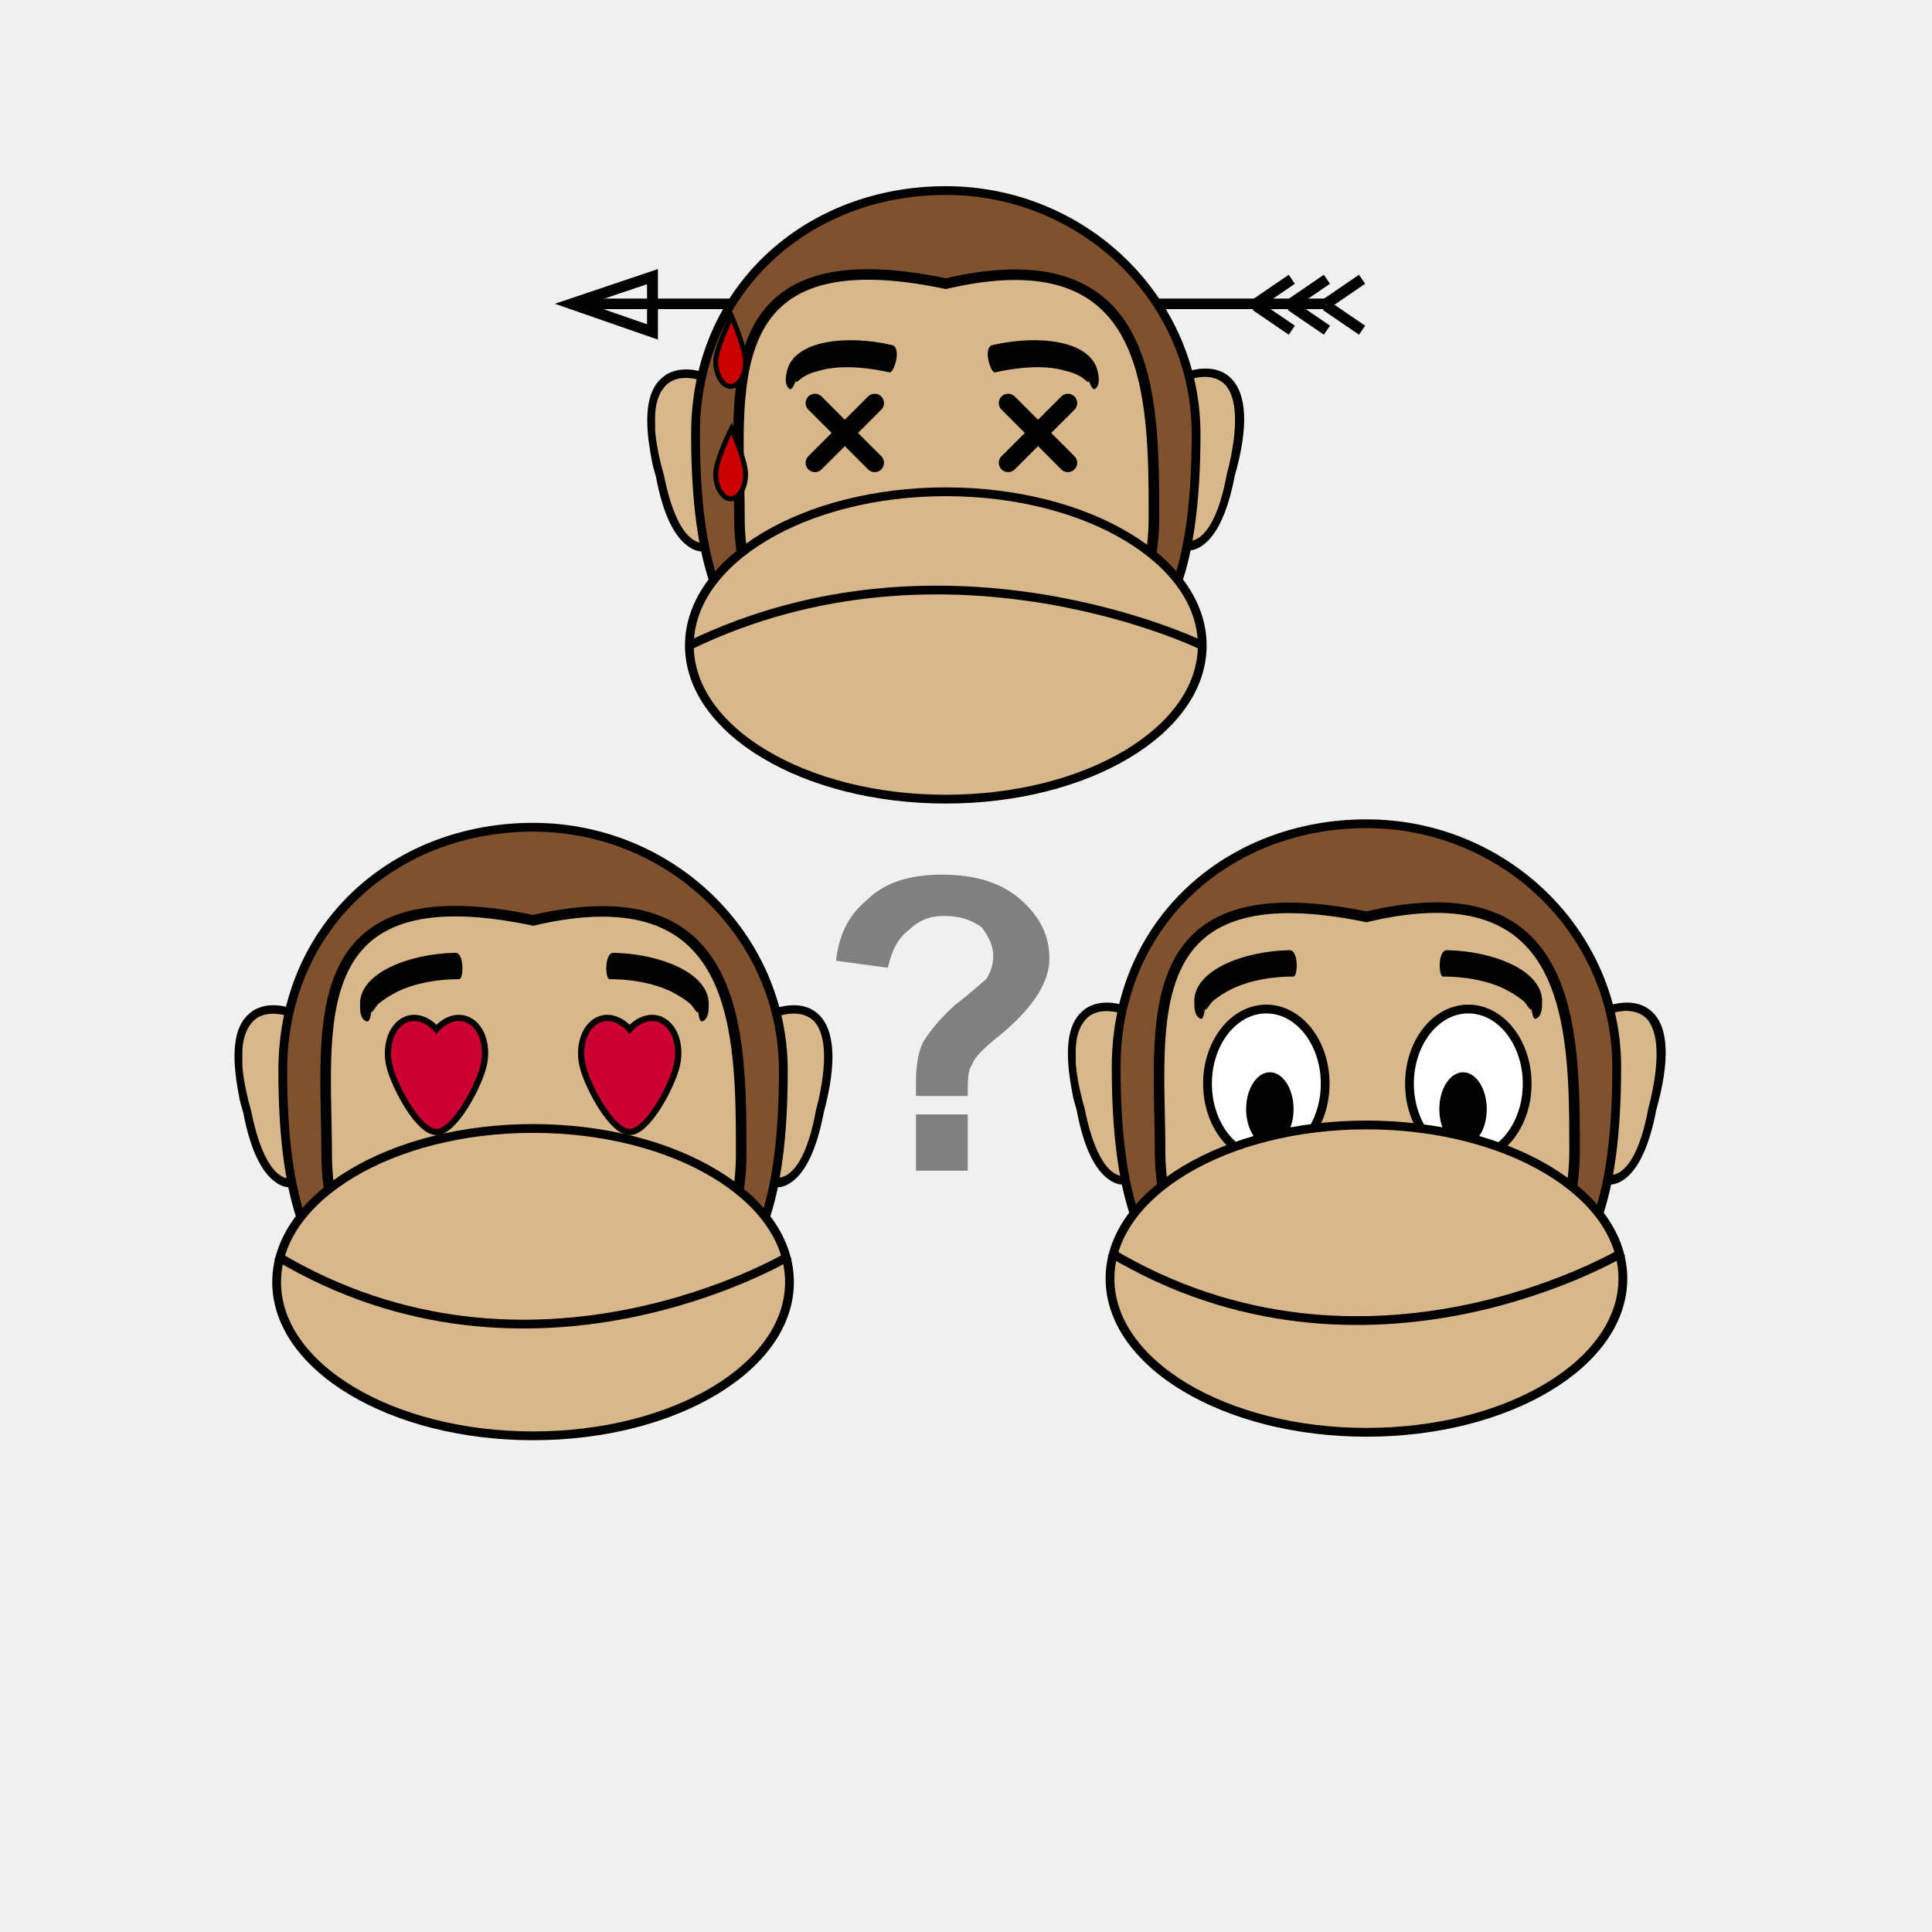
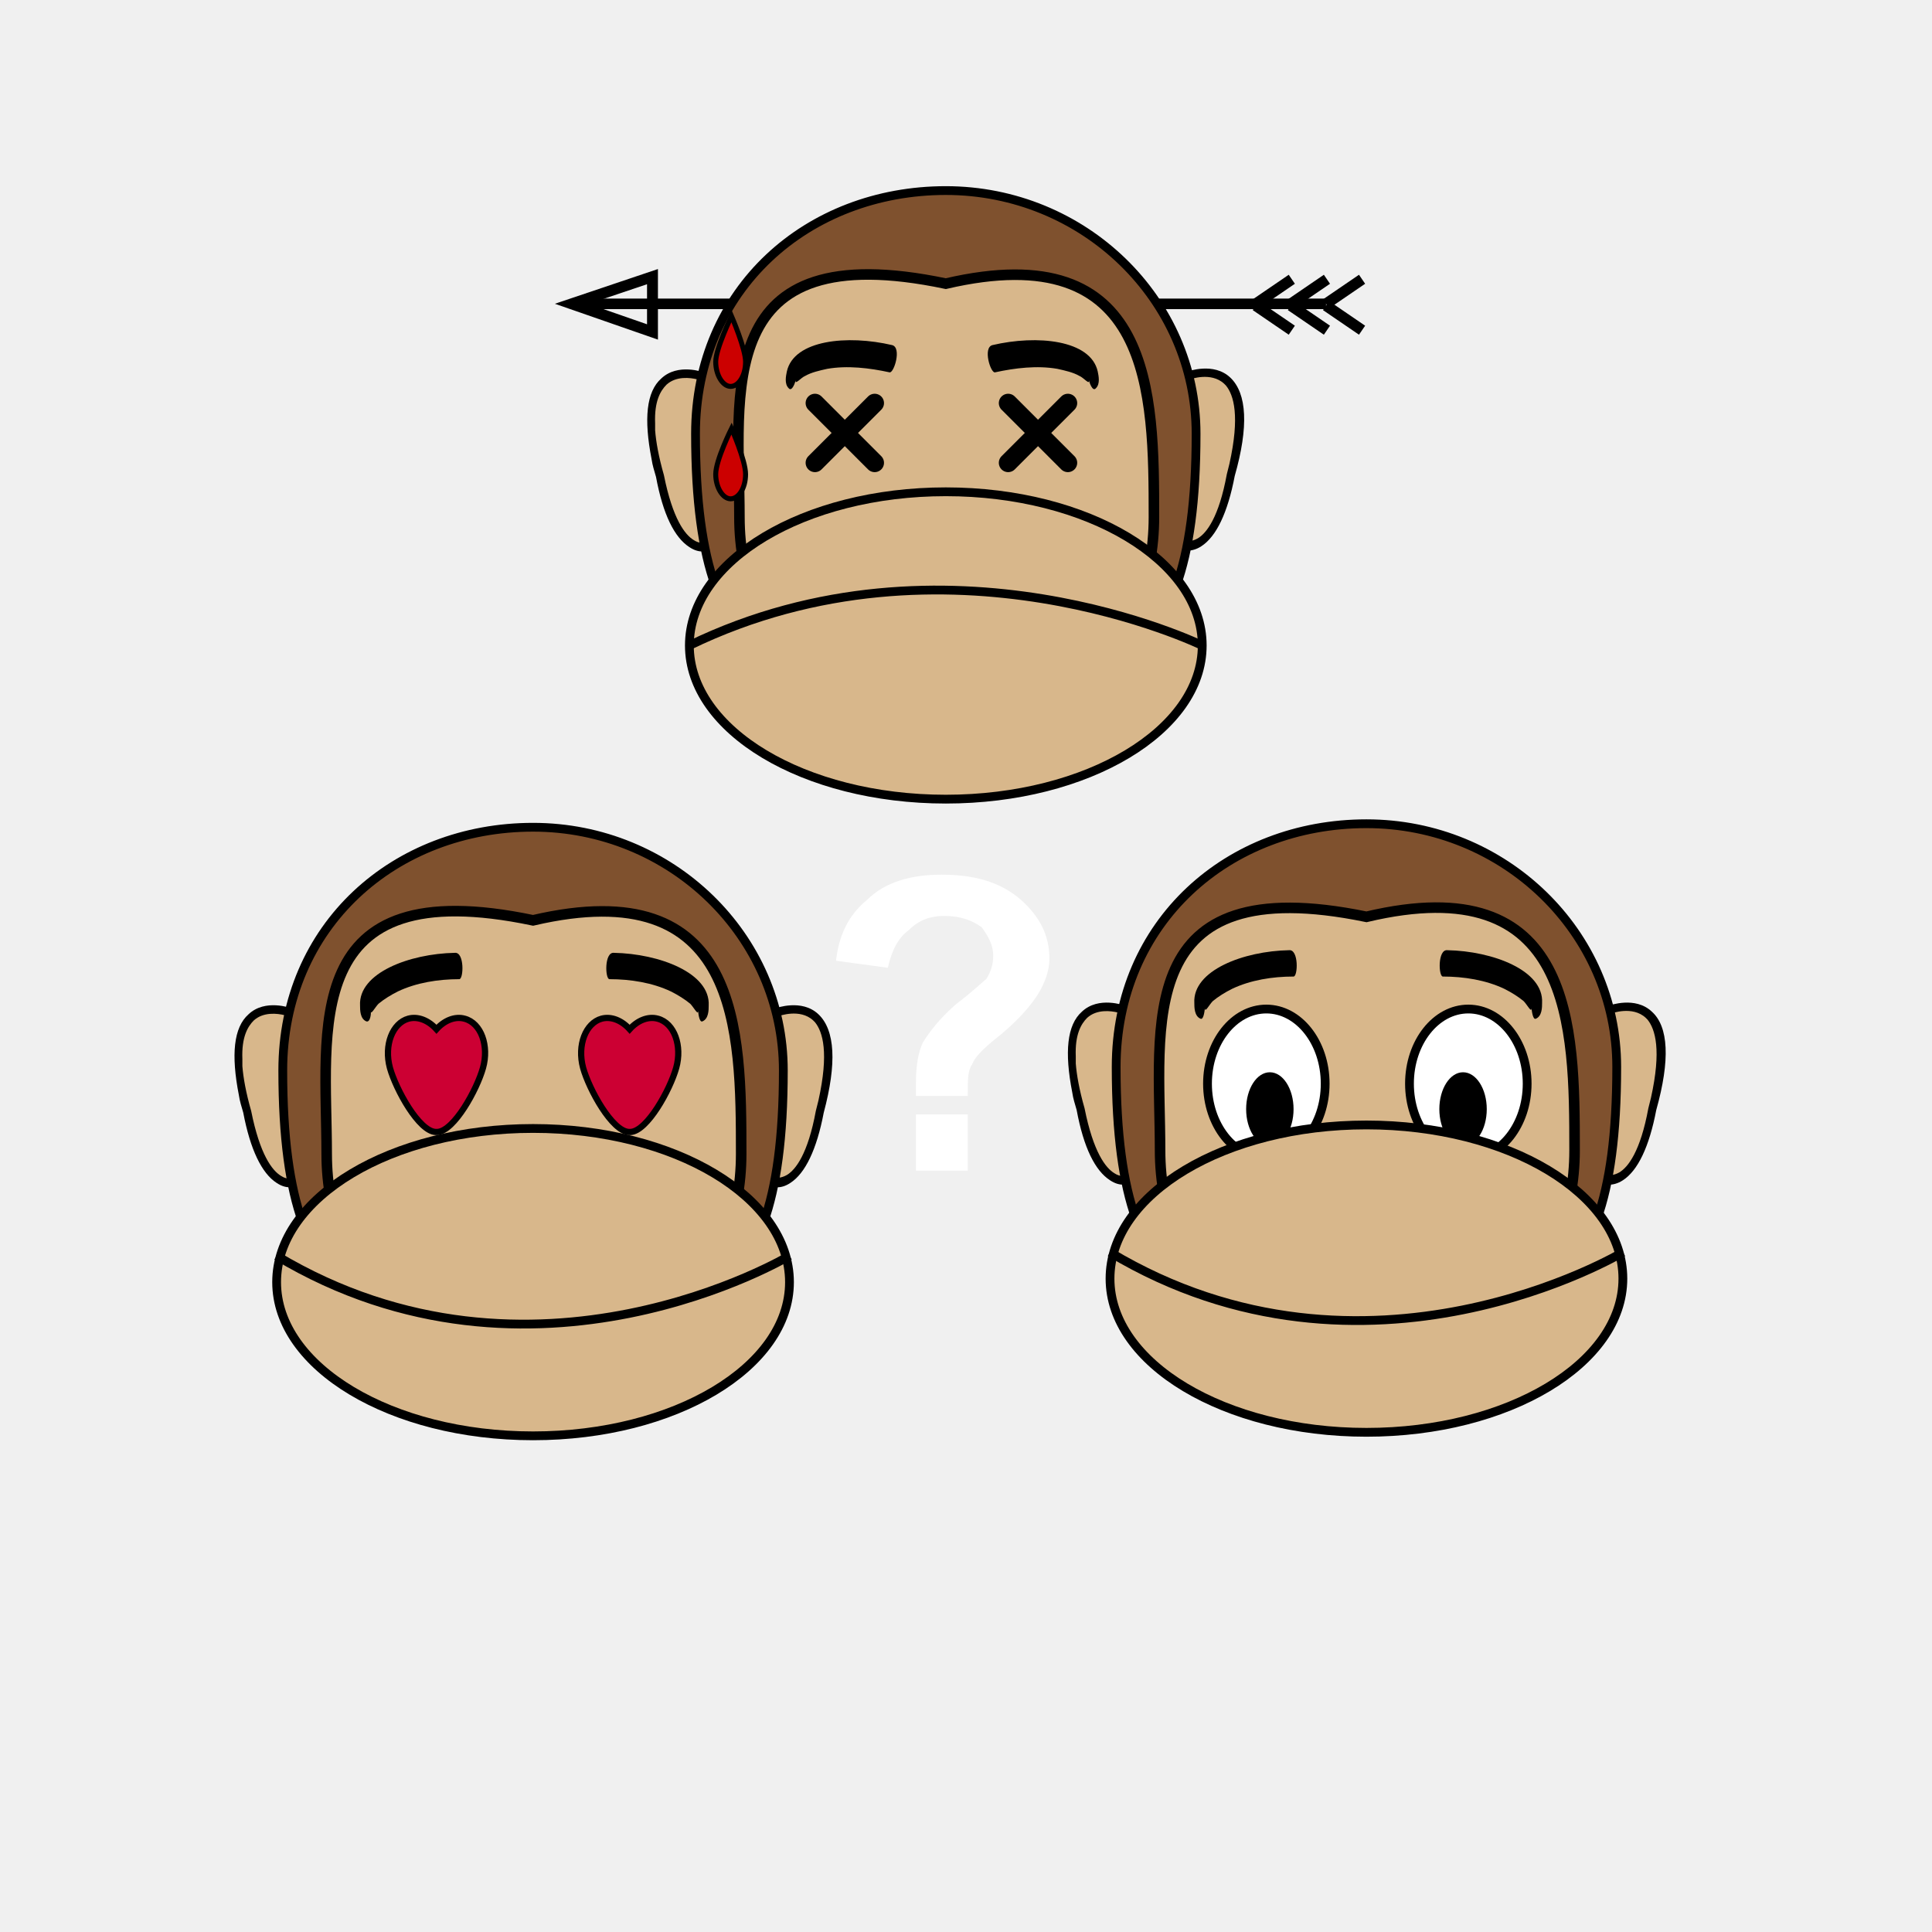
<svg xmlns="http://www.w3.org/2000/svg" version="1.1" id="Layer_1" x="0px" y="0px" viewBox="0 0 220 220" style="enable-background:new 0 0 220 220;" xml:space="preserve">
  <style type="text/css">
	.st0{fill:#D8B78B;}
	.st1{fill:none;stroke:#000000;stroke-width:1.202;stroke-miterlimit:10;}
	.st2{fill:none;stroke:#000000;stroke-width:1.241;stroke-miterlimit:10;}
	.st3{fill:#7F512E;stroke:#000000;stroke-miterlimit:10;}
	.st4{fill:#D8B78B;stroke:#000000;stroke-width:1.202;stroke-miterlimit:10;}
	.st5{fill:#D8B78B;stroke:#000000;stroke-miterlimit:10;}
	.st6{fill:none;stroke:#000000;stroke-miterlimit:10;}
	.st7{fill:none;stroke:#000000;stroke-width:2.126;stroke-linecap:round;stroke-miterlimit:10;}
	.st8{fill:#CC0000;stroke:#000000;stroke-width:0.567;stroke-miterlimit:10;}
	.st9{fill:#CC0033;stroke:#000000;stroke-width:0.709;stroke-miterlimit:10;}
	.st10{fill:#FFFFFF;stroke:#000000;stroke-miterlimit:10;}
- 	.st11{fill:#808080;}
+ 	.st11{fill:#FFFFFF;}
</style>
  <g>
    <path class="st0" d="M131.5,55.5c0.2,1.4,0.5,6.1,2.1,6.8c5.1,2.5,6.9-9.1,7.5-11.9c0.6-2.8-0.2-9.3-4.4-7.8   c-0.1,0.1-0.2,0.1-0.3,0.2c-1.8-0.8-4-0.6-4.6,1.7C130.7,47.8,131,52.1,131.5,55.5L131.5,55.5z" />
    <path class="st0" d="M83.6,44.5c-0.7-2.2-2.8-2.5-4.6-1.7c-0.1-0.1-0.2-0.1-0.3-0.2c-4.2-1.6-5,5-4.4,7.8   c0.6,2.8,2.4,14.4,7.5,11.9c1.6-0.8,1.9-5.4,2.1-6.8C84.2,52.1,84.6,47.8,83.6,44.5z" />
    <line class="st1" x1="65.1" y1="34.6" x2="151" y2="34.6" />
    <polygon class="st2" points="74.3,37.8 65.1,34.6 74.3,31.5  " />
    <path class="st3" d="M136.2,49.4c0-15.3-12.8-27.7-28.5-27.7c-15.7,0-28.5,11.2-28.5,27.7c0,30.7,12.8,27.7,28.5,27.7   C123.4,77,136.2,80.1,136.2,49.4z" />
    <path class="st4" d="M84.2,58.9c0,14.2,10.6,25.7,23.6,25.7c13,0,23.6-11.5,23.6-25.7c0-14.2-0.1-32.1-23.7-26.6   C81,26.7,84.2,44.7,84.2,58.9z" />
    <ellipse class="st5" cx="107.7" cy="73.5" rx="29.2" ry="17.5" />
    <path d="M80.1,61.8c0,0-0.5,0.1-1.1-0.3c-1-0.6-2.4-2.4-3.4-7.4c-0.6-2.1-0.9-3.8-1-5.1c0-0.3,0-0.5,0-0.8   c-0.1-2.5,0.6-3.7,1.3-4.4c1.1-1,2.7-0.8,3.5-0.6c0.2,0.1,0.4,0.1,0.4,0.1l0.4-0.9c-0.1,0-3-1.1-4.9,0.7c-1.7,1.5-2,4.6-1.1,9.2   c0.1,0.7,0.3,1.3,0.5,2c0.8,4.3,2.1,6.9,3.8,8c0.6,0.4,1.1,0.5,1.5,0.5c0.2,0,0.4,0,0.4-0.1L80.1,61.8L80.1,61.8z" />
    <path d="M140.1,43c-1.9-1.8-4.8-0.7-4.9-0.7l0.3,0.9c0,0,2.4-0.9,3.9,0.5c0.1,0.1,0.1,0.1,0.2,0.2c0.9,1.1,1.6,3.5,0.4,8.9   c-0.1,0.4-0.2,0.8-0.3,1.2c0,0,0,0,0,0c-0.9,4.9-2.3,6.7-3.3,7.3c-0.7,0.4-1.2,0.3-1.2,0.3l-0.3,1c0,0,0.2,0.1,0.4,0.1   c0.3,0,0.9-0.1,1.5-0.5c1.7-1.1,3-3.8,3.8-8C142.2,48.6,142,44.8,140.1,43L140.1,43z" />
    <path d="M90.6,43.3c-0.1,0.6,0.6-0.3,1.1-0.5c0.7-0.4,1.6-0.6,2.5-0.8c2.3-0.4,4.8-0.1,7.1,0.4c0.5,0.1,1.4-2.8,0.3-3.1   c-5.1-1.2-11.2-0.6-12,3c-0.1,0.5-0.3,1.4,0.2,1.9C90.2,44.7,90.6,43.4,90.6,43.3L90.6,43.3z" />
    <path d="M124,43.3c0.1,0.6-0.6-0.3-1.1-0.5c-0.7-0.4-1.6-0.6-2.5-0.8c-2.3-0.4-4.8-0.1-7.1,0.4c-0.5,0.1-1.4-2.8-0.3-3.1   c5.1-1.2,11.2-0.6,12,3c0.1,0.5,0.3,1.4-0.2,1.9C124.4,44.7,124,43.4,124,43.3L124,43.3z" />
    <path class="st6" d="M78.5,73.5c29.3-14.2,58.4,0,58.4,0" />
    <line class="st7" x1="99.6" y1="52.7" x2="92.8" y2="45.9" />
    <line class="st7" x1="92.8" y1="52.7" x2="99.6" y2="45.9" />
    <line class="st7" x1="121.6" y1="52.7" x2="114.8" y2="45.9" />
    <line class="st7" x1="114.8" y1="52.7" x2="121.6" y2="45.9" />
    <path class="st8" d="M81.5,54c0,1.5,0.8,2.8,1.7,2.8s1.7-1.2,1.7-2.8s-1.6-5.2-1.6-5.2S81.5,52.4,81.5,54L81.5,54z" />
    <path class="st8" d="M81.5,41.2c0,1.5,0.8,2.8,1.7,2.8s1.7-1.2,1.7-2.8c0-1.5-1.6-5.2-1.6-5.2S81.5,39.7,81.5,41.2L81.5,41.2z" />
    <line class="st2" x1="151" y1="34.6" x2="155.1" y2="31.8" />
    <line class="st2" x1="147" y1="34.6" x2="151.1" y2="31.8" />
    <line class="st2" x1="143" y1="34.6" x2="147.1" y2="31.8" />
    <line class="st2" x1="147.1" y1="37.6" x2="143" y2="34.8" />
    <line class="st2" x1="151.1" y1="37.6" x2="147" y2="34.8" />
    <line class="st2" x1="155.1" y1="37.6" x2="151" y2="34.8" />
  </g>
  <g>
    <path class="st0" d="M84.5,127.9c0.2,1.4,0.5,6.1,2.1,6.8c5.1,2.5,6.9-9.1,7.5-11.9c0.6-2.8-0.2-9.3-4.4-7.7   c-0.1,0.1-0.2,0.1-0.3,0.2c-1.8-0.8-4-0.6-4.6,1.7C83.7,120.3,84.1,124.6,84.5,127.9L84.5,127.9z" />
    <path class="st0" d="M36.6,116.9c-0.7-2.3-2.8-2.5-4.6-1.7c-0.1-0.1-0.2-0.1-0.3-0.2c-4.2-1.6-5,5-4.4,7.7   c0.6,2.8,2.4,14.4,7.5,11.9c1.6-0.8,1.9-5.4,2.1-6.8C37.3,124.6,37.6,120.3,36.6,116.9L36.6,116.9z" />
    <path class="st3" d="M89.2,121.9c0-15.3-12.8-27.7-28.5-27.7c-15.7,0-28.5,11.2-28.5,27.7c0,30.7,12.8,27.7,28.5,27.7   C76.5,149.5,89.2,152.6,89.2,121.9z" />
    <path class="st4" d="M37.2,131.4c0,14.2,10.6,25.7,23.6,25.7c13,0,23.6-11.5,23.6-25.7s-0.1-32.1-23.7-26.6   C34,99.2,37.2,117.2,37.2,131.4z" />
    <ellipse class="st5" cx="60.7" cy="146" rx="29.2" ry="17.5" />
    <path d="M33.1,134.2c0,0-0.5,0.1-1.1-0.3c-1-0.6-2.4-2.4-3.4-7.4c-0.6-2.1-0.9-3.8-1-5.1c0-0.3,0-0.5,0-0.8   c-0.1-2.5,0.6-3.7,1.3-4.4c1.1-1,2.7-0.8,3.5-0.6c0.2,0.1,0.4,0.1,0.4,0.1l0.4-0.9c-0.1,0-3-1.1-4.9,0.7c-1.7,1.5-2,4.6-1.1,9.2   c0.1,0.7,0.3,1.3,0.5,2c0.8,4.2,2.1,6.9,3.8,8c0.6,0.4,1.1,0.5,1.5,0.5c0.2,0,0.4,0,0.4-0.1L33.1,134.2L33.1,134.2z" />
    <path d="M93.2,115.5c-1.9-1.8-4.8-0.7-4.9-0.7l0.4,0.9c0,0,2.4-0.9,3.9,0.5c0.1,0.1,0.1,0.1,0.2,0.2c0.9,1.1,1.6,3.5,0.4,8.9   c-0.1,0.4-0.2,0.8-0.3,1.2c0,0,0,0,0,0c-0.9,4.9-2.3,6.7-3.3,7.3c-0.7,0.4-1.2,0.3-1.2,0.3l-0.3,1c0,0,0.2,0.1,0.4,0.1   c0.4,0,0.9-0.1,1.5-0.5c1.7-1.1,3-3.8,3.8-8C95.3,121.1,95.1,117.3,93.2,115.5L93.2,115.5z" />
    <path d="M42.2,115.1c0,0.6,0.5-0.4,0.9-0.8c0.6-0.5,1.4-1,2.2-1.4c2.1-1,4.6-1.4,7-1.4c0.5,0,0.6-3.1-0.5-3c-5.2,0.1-11,2.3-10.8,6   c0,0.5,0,1.5,0.7,1.8C42.2,116.5,42.3,115.2,42.2,115.1L42.2,115.1z" />
    <path d="M79.5,115.1c0,0.6-0.5-0.4-0.9-0.8c-0.6-0.5-1.4-1-2.2-1.4c-2.1-1-4.6-1.4-7-1.4c-0.5,0-0.6-3.1,0.5-3   c5.2,0.1,11,2.3,10.8,6c0,0.5,0,1.5-0.7,1.8C79.6,116.5,79.5,115.2,79.5,115.1L79.5,115.1z" />
    <path class="st6" d="M31.5,143c29.2,17.5,58.4,0,58.4,0" />
    <path class="st9" d="M74.9,116c-1.1-0.3-2.3,0.2-3.2,1.2c-0.9-1-2.1-1.5-3.2-1.2c-1.8,0.5-2.8,3-2.1,5.6c0.7,2.5,3.3,7.2,5.2,7.3   c0,0,0.1,0,0.1,0c0,0,0.1,0,0.1,0c1.9-0.1,4.5-4.8,5.2-7.3C77.7,119.1,76.8,116.5,74.9,116L74.9,116z" />
    <path class="st9" d="M52.9,116c-1.1-0.3-2.3,0.2-3.2,1.2c-0.9-1-2.1-1.5-3.2-1.2c-1.8,0.5-2.8,3-2.1,5.6c0.7,2.5,3.3,7.2,5.2,7.3   c0,0,0.1,0,0.1,0c0,0,0.1,0,0.1,0c1.9-0.1,4.5-4.8,5.2-7.3C55.7,119.1,54.8,116.5,52.9,116L52.9,116z" />
  </g>
  <g>
    <path class="st0" d="M179.4,127.6c0.2,1.4,0.5,6.1,2.1,6.8c5.1,2.5,6.9-9.1,7.5-11.9c0.6-2.8-0.2-9.3-4.4-7.8   c-0.1,0.1-0.2,0.1-0.3,0.2c-1.8-0.8-4-0.6-4.6,1.7C178.6,119.9,178.9,124.2,179.4,127.6L179.4,127.6z" />
    <path class="st0" d="M131.5,116.6c-0.7-2.2-2.8-2.5-4.6-1.7c-0.1-0.1-0.2-0.1-0.3-0.2c-4.2-1.6-5,5-4.4,7.8   c0.6,2.8,2.4,14.4,7.5,11.9c1.6-0.8,1.9-5.4,2.1-6.8C132.2,124.2,132.5,119.9,131.5,116.6z" />
    <path class="st3" d="M184.1,121.5c0-15.3-12.8-27.7-28.5-27.7c-15.7,0-28.5,11.2-28.5,27.7c0,30.7,12.8,27.7,28.5,27.7   C171.4,149.1,184.1,152.2,184.1,121.5z" />
    <path class="st4" d="M132.1,131c0,14.2,10.6,25.7,23.6,25.7c13,0,23.6-11.5,23.6-25.7c0-14.2-0.1-32.2-23.7-26.6   C128.9,98.9,132.1,116.8,132.1,131z" />
    <ellipse class="st10" cx="144.2" cy="123.4" rx="6.7" ry="8.5" />
    <ellipse class="st10" cx="167.2" cy="123.4" rx="6.7" ry="8.5" />
    <ellipse cx="144.6" cy="126.3" rx="2.7" ry="4.2" />
    <ellipse cx="166.6" cy="126.3" rx="2.7" ry="4.2" />
    <ellipse class="st5" cx="155.6" cy="145.6" rx="29.2" ry="17.5" />
    <path d="M128,133.9c0,0-0.5,0.1-1.1-0.3c-1-0.6-2.4-2.4-3.4-7.4c-0.6-2.1-0.9-3.8-1-5.1c0-0.3,0-0.5,0-0.8   c-0.1-2.5,0.6-3.7,1.3-4.4c1.1-1,2.7-0.8,3.5-0.6c0.2,0.1,0.4,0.1,0.4,0.1l0.4-0.9c-0.1,0-3-1.1-4.9,0.7c-1.7,1.5-2,4.6-1.1,9.2   c0.1,0.7,0.3,1.3,0.5,2c0.8,4.3,2.1,6.9,3.8,8c0.6,0.4,1.1,0.5,1.5,0.5c0.2,0,0.4,0,0.4-0.1L128,133.9L128,133.9z" />
    <path d="M188.1,115.2c-1.9-1.8-4.8-0.7-4.9-0.7l0.3,0.9c0,0,2.4-0.9,3.9,0.5c0.1,0.1,0.1,0.1,0.2,0.2c0.9,1.1,1.6,3.5,0.4,8.9   c-0.1,0.4-0.2,0.8-0.3,1.2c0,0,0,0,0,0c-0.9,4.9-2.3,6.7-3.3,7.3c-0.7,0.4-1.2,0.3-1.2,0.3l-0.3,1c0,0,0.2,0.1,0.4,0.1   c0.3,0,0.9-0.1,1.5-0.5c1.7-1.1,3-3.8,3.8-8C190.2,120.7,190,116.9,188.1,115.2L188.1,115.2z" />
    <path d="M137.2,114.8c0,0.6,0.5-0.4,0.9-0.8c0.6-0.5,1.4-1,2.2-1.4c2.1-1,4.6-1.4,7-1.4c0.5,0,0.6-3.1-0.5-3   c-5.2,0.1-11,2.3-10.8,6c0,0.5,0,1.5,0.7,1.8C137.1,116.2,137.2,114.8,137.2,114.8L137.2,114.8z" />
    <path d="M174.4,114.8c0,0.6-0.5-0.4-0.9-0.8c-0.6-0.5-1.4-1-2.2-1.4c-2.1-1-4.6-1.4-7-1.4c-0.5,0-0.6-3.1,0.5-3   c5.2,0.1,11,2.3,10.8,6c0,0.5,0,1.5-0.7,1.8C174.5,116.2,174.4,114.8,174.4,114.8L174.4,114.8z" />
    <path class="st6" d="M126.4,142.6c29.2,17.5,58.4,0,58.4,0" />
  </g>
  <path class="st11" d="M110.2,124.8h-5.9v-1.6c0-1.9,0.3-3.5,0.8-4.5c0.8-1.3,1.9-2.7,3.7-4.3c2.1-1.6,3.2-2.7,3.5-2.9  c0.5-0.8,0.8-1.6,0.8-2.7c0-1.1-0.5-2.1-1.3-3.2c-1.1-0.8-2.4-1.3-4.3-1.3c-1.6,0-2.9,0.5-4,1.6c-1.1,0.8-1.9,2.1-2.4,4.3l-5.9-0.8  c0.3-2.7,1.3-5.1,3.5-6.9c2.1-2.1,5.1-2.9,8.5-2.9c3.7,0,6.7,0.8,9.1,2.9c2.1,1.9,3.2,4,3.2,6.7c0,1.3-0.5,2.7-1.3,4  s-2.4,3.2-5.1,5.3c-1.3,1.1-2.1,1.9-2.4,2.7C110.2,121.9,110.2,122.9,110.2,124.8z M104.3,133.3v-6.4h5.9v6.4H104.3z" />
</svg>
